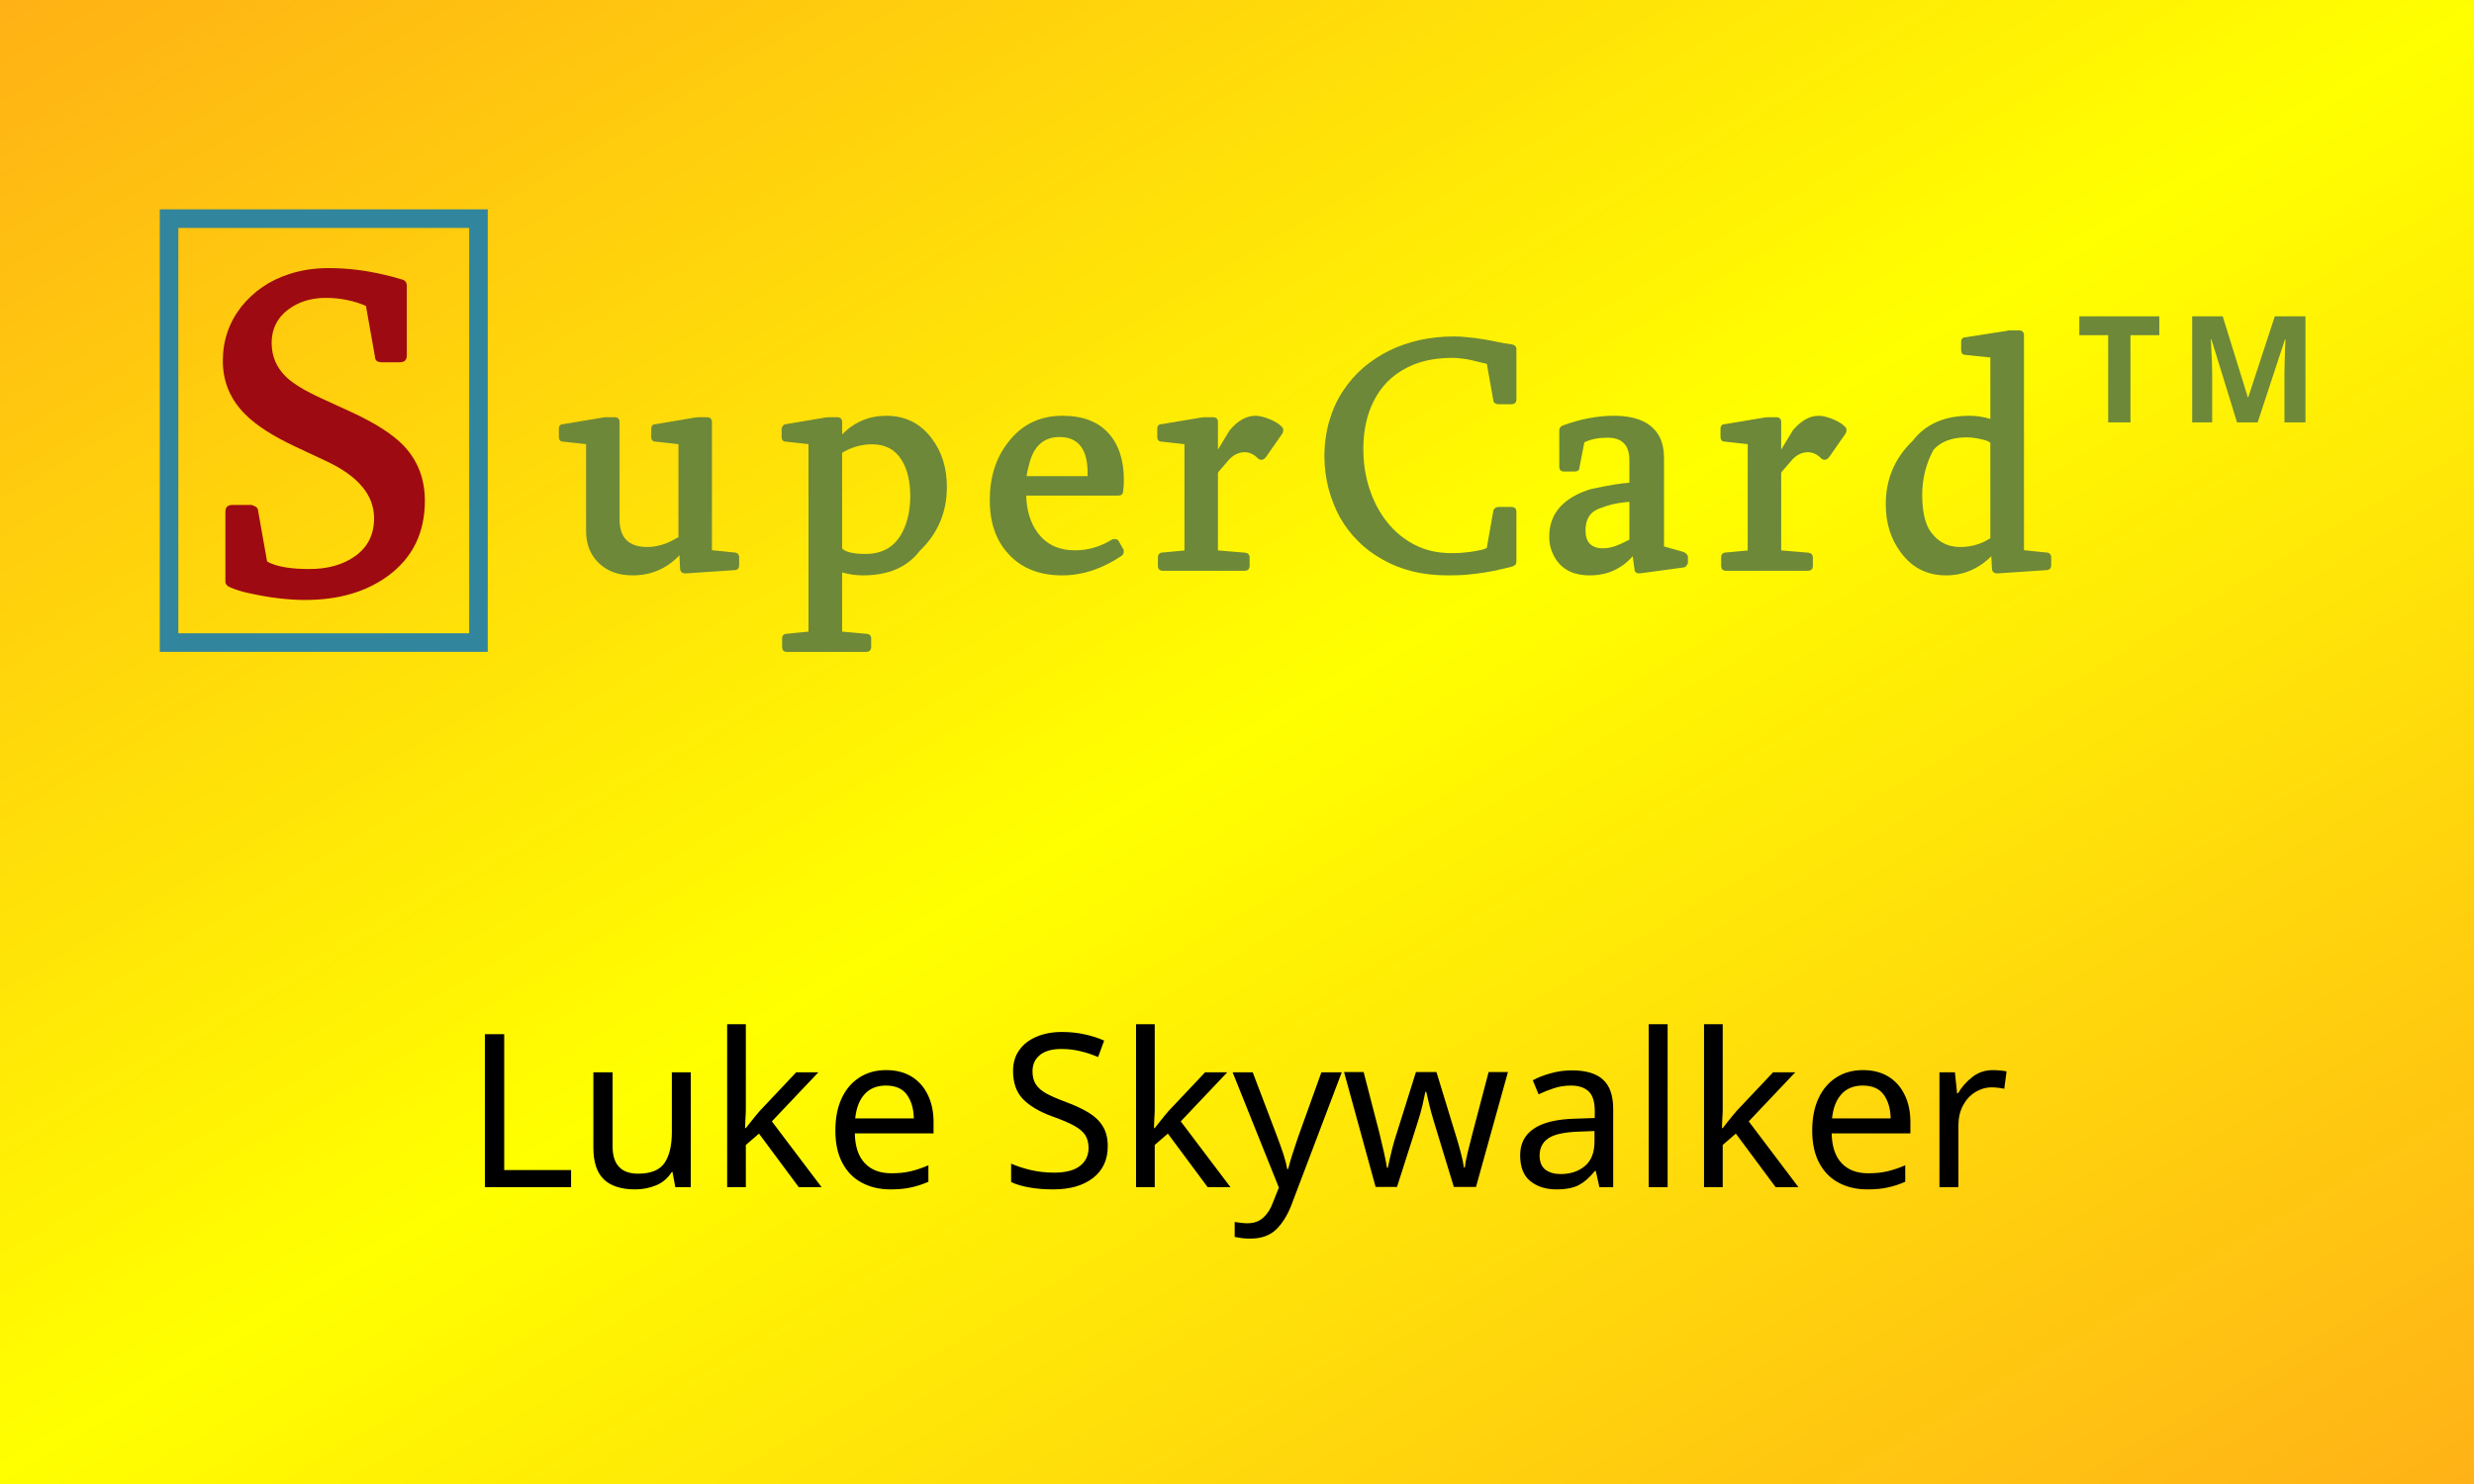
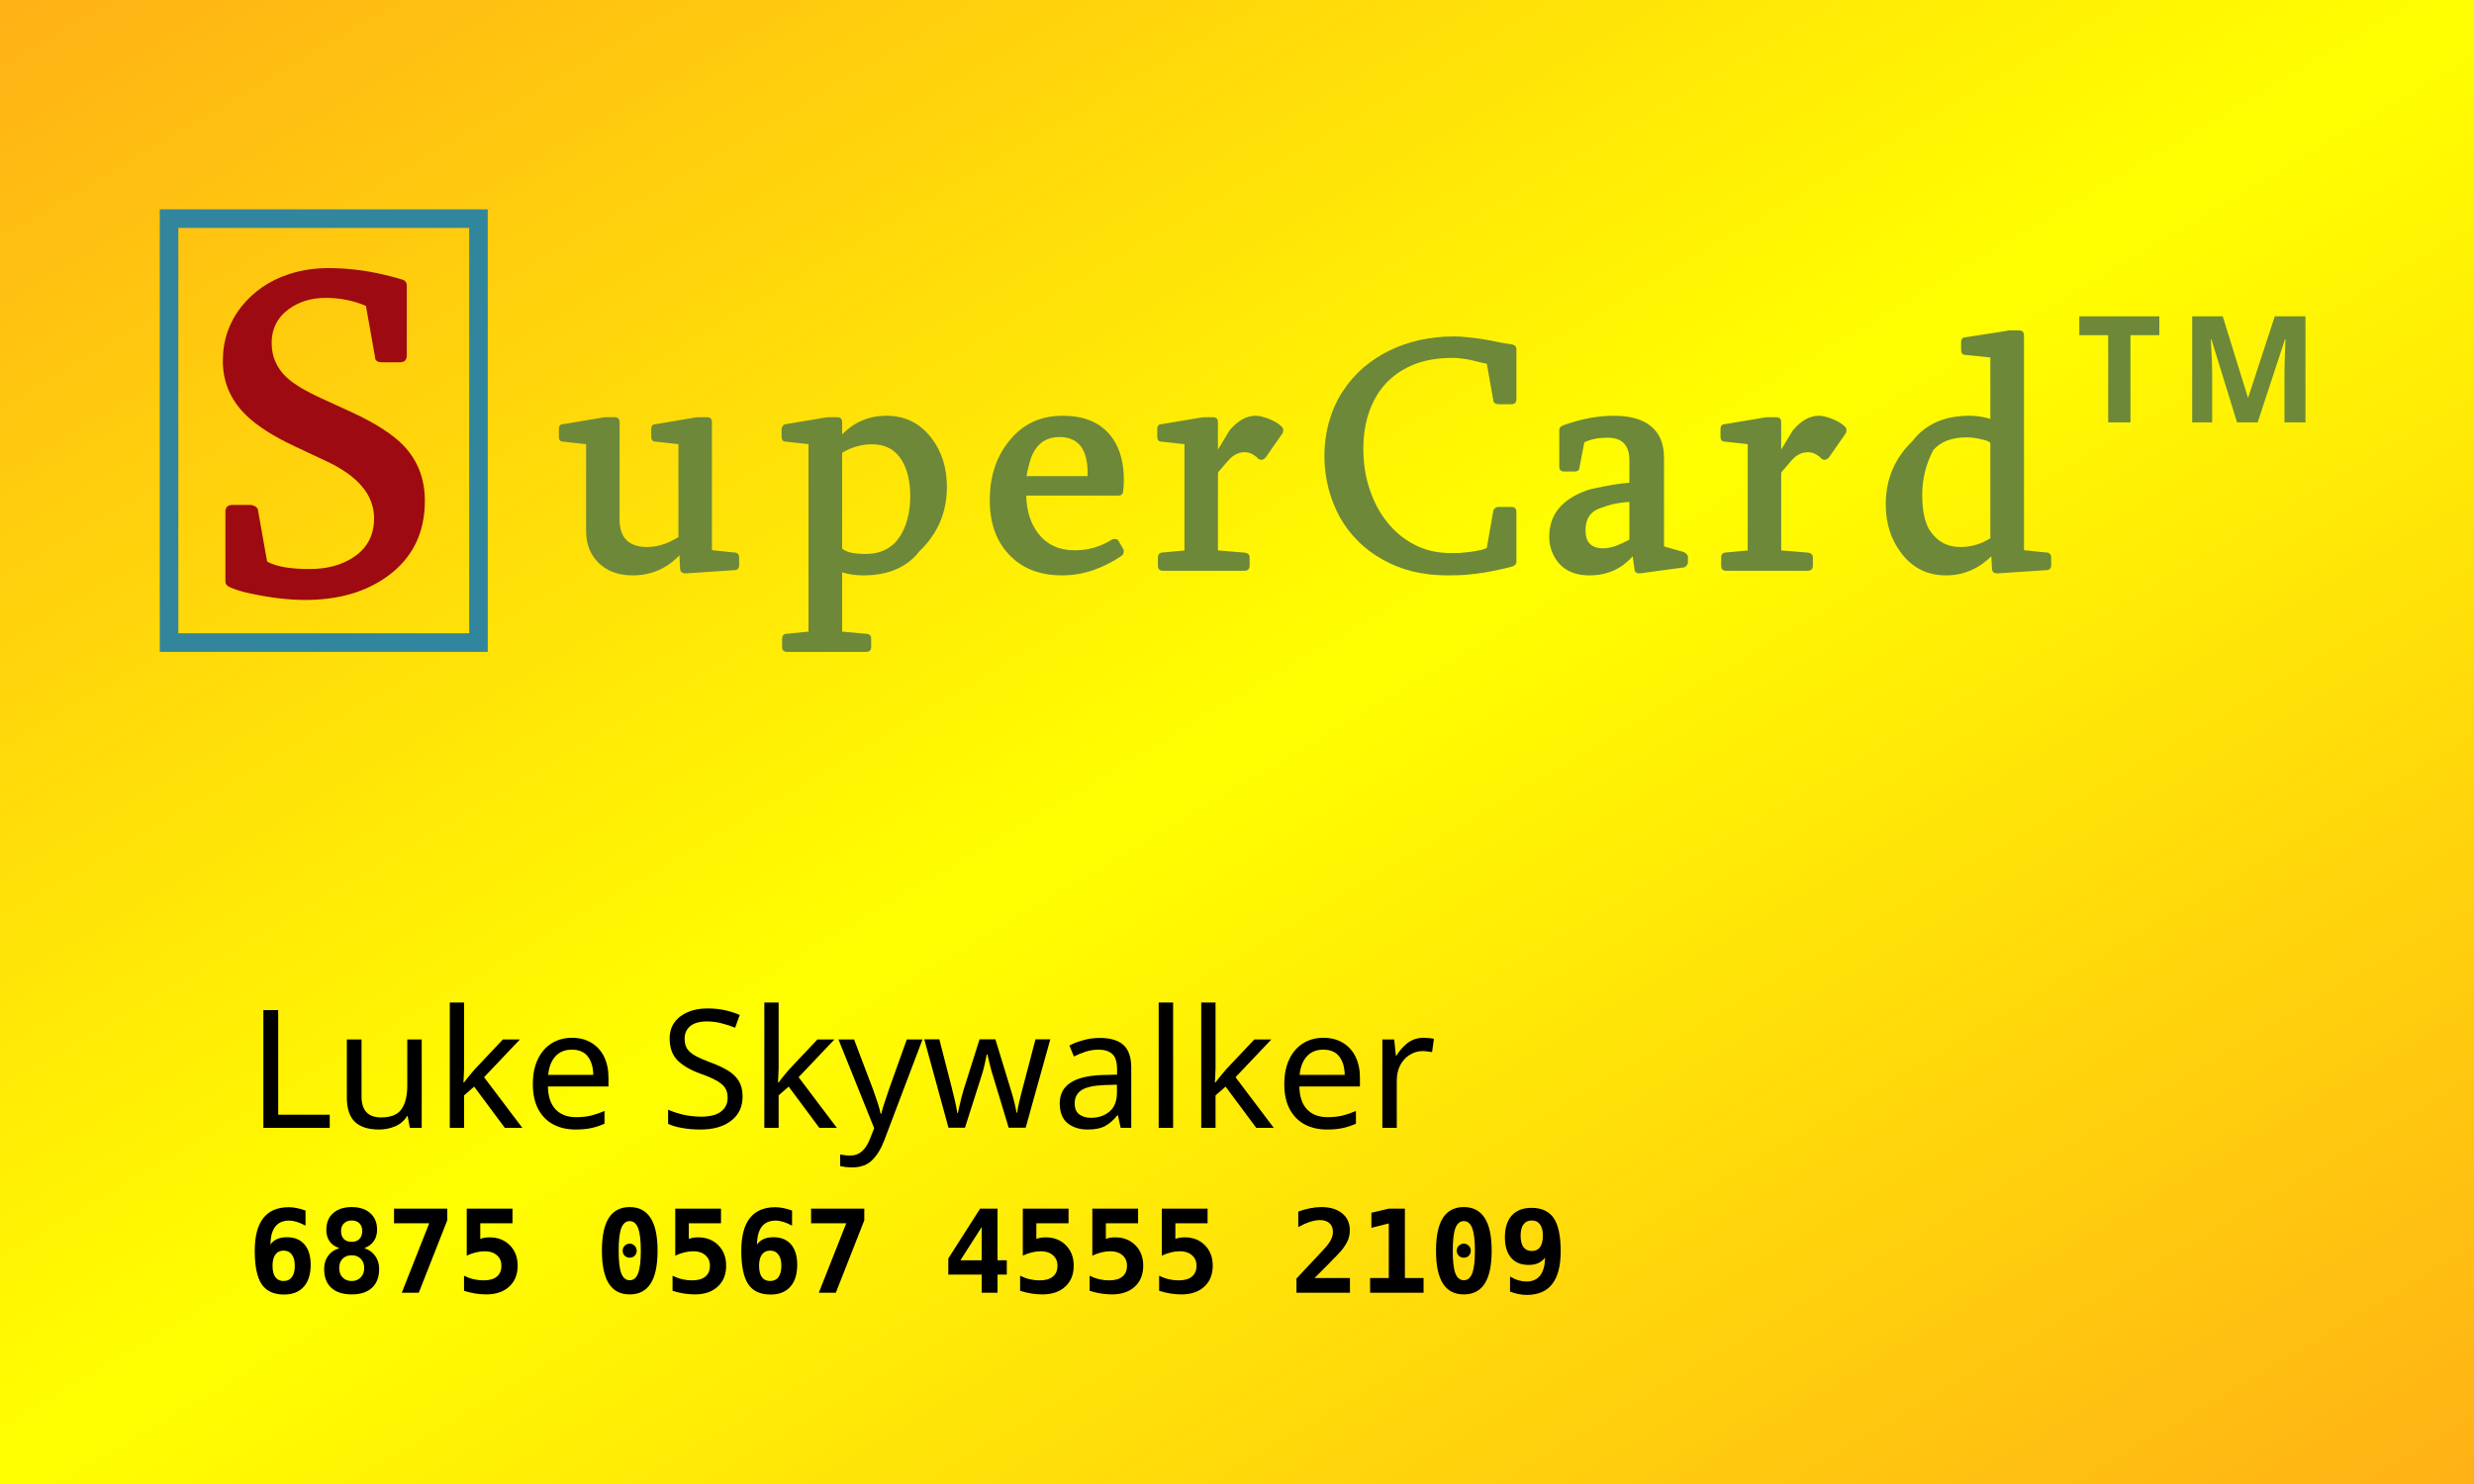
<svg xmlns="http://www.w3.org/2000/svg" width="300" height="180">
  <defs>
    <linearGradient id="supercardGradient" x1="0" y1="0" x2="1" y2="1">
      <stop stop-color="#ffb115" offset="0" />
      <stop stop-color="#ffff00" offset="0.5" />
-       <stop stop-color="#ffb115" stop-opacity="0.992" offset="1" />
+       <stop stop-color="#ffb115" offset="1" />
    </linearGradient>
  </defs>
  <rect x="0" y="0" width="300" height="180" fill="url(#supercardGradient)" />
-   <text x="150" y="144" font-family="Sans-serif" font-size="26" text-anchor="middle">Luke Skywalker</text>
+   <text x="30" y="136.8" font-family="Sans-serif" font-size="20">Luke Skywalker</text>
+   <text x="30" y="156.8" font-family="monospace" font-size="14" font-weight="bold">6875 0567 4555 2109</text>
  <path fill="#9e0a11" d="M 46.3,43.94 C 45.75,43.94 45.47,43.72 45.47,43.27 L 44.36,37.02 C 44.36,37.08 44.38,37.13 44.44,37.13 42.91,36.47 41.27,36.13 39.5,36.13 37.72,36.13 36.19,36.61 34.94,37.55 33.61,38.55 32.94,39.91 32.94,41.58 32.94,43.25 33.55,44.63 34.75,45.77 35.58,46.55 37,47.41 38.94,48.3 L 42.58,49.97 C 45.47,51.3 47.61,52.66 48.94,54.05 50.66,55.86 51.52,58.08 51.52,60.75 51.52,64.66 50,67.72 46.97,69.91 44.3,71.83 41,72.77 37,72.77 34.94,72.77 32.63,72.5 30.02,71.91 29.27,71.75 28.58,71.52 27.97,71.27 27.55,71.11 27.33,70.86 27.33,70.5 L 27.33,62.08 C 27.33,61.52 27.61,61.25 28.16,61.25 L 30.52,61.25 C 31.05,61.41 31.3,61.63 31.3,61.97 L 32.41,68.22 C 32.38,68.11 32.36,68.05 32.36,68.02 L 32.47,68.16 C 33.61,68.75 35.3,69.02 37.52,69.02 39.72,69.02 41.52,68.52 42.97,67.52 44.58,66.41 45.36,64.86 45.36,62.86 45.36,60.05 43.44,57.75 39.58,55.94 L 35.91,54.22 C 33.16,52.94 31.11,51.63 29.75,50.27 27.91,48.44 27.02,46.27 27.02,43.77 27.02,41.3 27.77,39.11 29.27,37.19 30.75,35.36 32.66,34.02 35.05,33.25 36.58,32.75 38.16,32.52 39.83,32.52 42.02,32.52 44.27,32.77 46.61,33.33 47.25,33.47 47.94,33.66 48.66,33.88 49.11,33.97 49.33,34.22 49.33,34.66 L 49.33,43.11 C 49.33,43.66 49.05,43.94 48.5,43.94 L 46.3,43.94 z" />
  <rect x="20.5" y="26.52" width="37.52" height="51.42" stroke="#31859c" stroke-width="2.25" fill="none" />
  <path fill="#6d8838" d="M 82.39,67.35 C 80.83,68.99 78.93,69.79 76.71,69.79 75.07,69.79 73.73,69.33 72.69,68.37 71.61,67.37 71.07,66.05 71.07,64.41 L 71.07,53.69 C 71.07,53.83 71.11,53.89 71.21,53.89 L 68.31,53.57 C 67.95,53.57 67.77,53.37 67.77,52.97 L 67.77,52.05 C 67.77,51.65 67.95,51.45 68.29,51.45 L 73.07,50.65 C 73.11,50.65 73.19,50.63 73.33,50.61 L 74.53,50.61 C 74.93,50.61 75.13,50.81 75.13,51.21 L 75.13,63.01 C 75.13,65.23 76.25,66.35 78.49,66.35 79.71,66.35 80.97,65.95 82.25,65.15 82.25,65.15 82.27,65.19 82.27,65.27 L 82.27,53.69 C 82.27,53.83 82.31,53.89 82.41,53.89 L 79.53,53.57 C 79.15,53.57 78.97,53.37 78.97,52.97 L 78.97,52.05 C 78.97,51.65 79.15,51.45 79.51,51.45 L 84.25,50.65 C 84.31,50.65 84.43,50.63 84.61,50.61 L 85.73,50.61 C 86.13,50.61 86.33,50.81 86.33,51.21 L 86.33,66.91 C 86.33,66.77 86.25,66.71 86.09,66.71 L 88.99,67.01 C 89.41,67.01 89.63,67.23 89.63,67.63 L 89.63,68.55 C 89.63,68.91 89.47,69.11 89.13,69.15 L 83.15,69.55 C 82.73,69.55 82.51,69.37 82.47,69.01 L 82.39,67.35 z" />
  <path fill="#6d8838" d="M 102.12,66.53 C 102.56,66.97 103.5,67.19 104.96,67.19 107.56,67.19 109.24,65.81 110.02,63.01 110.26,62.15 110.38,61.21 110.38,60.21 110.38,58.41 110.04,56.95 109.36,55.85 108.58,54.55 107.38,53.89 105.76,53.89 104.44,53.89 103.22,54.25 102.1,54.93 102.12,54.93 102.12,54.89 102.12,54.81 L 102.12,66.53 z M 100.04,50.65 C 100.1,50.65 100.2,50.63 100.4,50.61 L 101.5,50.61 C 101.92,50.61 102.12,50.81 102.12,51.21 L 102.12,52.69 C 103.6,51.19 105.38,50.43 107.48,50.43 109.78,50.43 111.6,51.35 112.98,53.17 114.22,54.81 114.82,56.77 114.82,59.07 114.82,62.13 113.72,64.71 111.54,66.81 110,68.81 107.72,69.79 104.64,69.79 103.8,69.79 102.96,69.67 102.12,69.43 L 102.12,76.79 C 102.12,76.65 102.04,76.59 101.88,76.59 L 104.96,76.87 C 105.4,76.87 105.64,77.07 105.64,77.45 L 105.64,78.47 C 105.64,78.87 105.42,79.07 105,79.07 L 95.44,79.07 C 95.04,79.07 94.84,78.87 94.84,78.47 L 94.84,77.45 C 94.84,77.07 95.06,76.87 95.46,76.87 L 98.26,76.59 C 98.12,76.59 98.04,76.65 98.04,76.79 L 98.04,53.69 C 98.04,53.83 98.1,53.89 98.2,53.89 L 95.32,53.57 C 94.96,53.57 94.78,53.37 94.78,52.97 L 94.78,51.97 C 94.88,51.63 95.06,51.45 95.3,51.45 L 100.04,50.65 z" />
  <path fill="#6d8838" d="M 128.48,53.01 C 126.6,53.01 125.38,54.07 124.82,56.21 124.64,56.87 124.52,57.39 124.48,57.75 L 131.88,57.75 C 131.98,54.59 130.84,53.01 128.48,53.01 z M 124.44,60.11 C 124.48,61.93 124.96,63.47 125.88,64.69 126.92,66.05 128.4,66.75 130.36,66.75 131.96,66.75 133.44,66.31 134.8,65.47 135,65.35 135.22,65.35 135.5,65.45 135.54,65.51 135.6,65.57 135.64,65.61 L 136.26,66.69 C 136.3,67.03 136.22,67.27 136.02,67.41 133.64,69.01 131.24,69.79 128.8,69.79 126.08,69.79 123.92,68.95 122.34,67.25 120.78,65.59 120.02,63.41 120.02,60.67 120.02,57.89 120.76,55.53 122.26,53.63 123.9,51.49 126.1,50.43 128.84,50.43 131.28,50.43 133.14,51.13 134.42,52.55 135.66,53.91 136.28,55.79 136.28,58.23 136.28,58.63 136.26,59.07 136.2,59.51 136.2,59.91 136,60.11 135.6,60.11 L 124.44,60.11 z" />
  <path fill="#6d8838" d="M 152.25,50.43 C 152.71,50.43 153.27,50.57 153.93,50.83 154.59,51.11 155.07,51.39 155.37,51.71 155.47,51.77 155.55,51.87 155.59,52.03 155.63,52.27 155.59,52.47 155.47,52.63 L 153.53,55.41 C 153.35,55.65 153.17,55.77 152.97,55.77 152.81,55.77 152.69,55.73 152.57,55.63 152.07,55.11 151.51,54.85 150.93,54.85 150.19,54.85 149.51,55.19 148.93,55.87 L 147.77,57.21 C 147.73,57.27 147.69,57.35 147.69,57.41 L 147.69,66.95 C 147.69,66.83 147.65,66.77 147.55,66.75 L 150.91,67.03 C 151.33,67.07 151.53,67.27 151.53,67.63 L 151.53,68.63 C 151.53,69.03 151.31,69.23 150.89,69.23 L 141.03,69.23 C 140.61,69.23 140.41,69.03 140.41,68.63 L 140.41,67.63 C 140.41,67.23 140.61,67.01 141.05,67.01 L 143.85,66.75 C 143.69,66.75 143.63,66.81 143.63,66.95 L 143.63,53.69 C 143.63,53.83 143.67,53.89 143.77,53.89 L 140.89,53.57 C 140.51,53.57 140.33,53.37 140.33,52.97 L 140.33,52.05 C 140.33,51.65 140.51,51.45 140.85,51.45 L 145.63,50.65 C 145.83,50.63 145.93,50.61 145.97,50.61 L 147.09,50.61 C 147.49,50.61 147.69,50.81 147.69,51.21 L 147.69,54.53 149.11,52.19 C 150.11,51.01 151.15,50.43 152.25,50.43 z" />
  <path fill="#6d8838" d="M 176.3,40.81 C 176.78,40.81 177.34,40.83 178,40.91 178.64,40.97 179.28,41.05 179.86,41.15 180.46,41.25 181.02,41.35 181.56,41.47 182.08,41.59 182.68,41.69 183.32,41.77 183.7,41.85 183.88,42.03 183.88,42.35 L 183.88,48.43 C 183.88,48.83 183.68,49.03 183.24,49.03 L 181.7,49.03 C 181.54,49.03 181.4,48.99 181.28,48.91 181.14,48.81 181.08,48.69 181.08,48.55 L 180.28,44.05 C 180.28,44.09 180.32,44.11 180.38,44.15 180.1,44.09 179.78,44.01 179.42,43.93 179.06,43.83 178.7,43.75 178.36,43.67 178.02,43.59 177.64,43.53 177.24,43.49 176.82,43.43 176.46,43.41 176.1,43.41 174.38,43.41 172.84,43.67 171.5,44.19 170.16,44.73 169.04,45.47 168.12,46.43 167.2,47.41 166.52,48.57 166.04,49.91 165.56,51.27 165.32,52.77 165.32,54.41 165.32,56.15 165.56,57.79 166.08,59.33 166.58,60.85 167.3,62.21 168.24,63.37 169.16,64.53 170.28,65.43 171.6,66.11 172.9,66.77 174.36,67.09 175.96,67.09 176.28,67.09 176.64,67.09 177,67.07 177.38,67.03 177.76,67.01 178.2,66.95 178.62,66.89 179.02,66.83 179.38,66.75 179.76,66.69 180.08,66.57 180.34,66.43 180.3,66.47 180.28,66.49 180.28,66.51 L 181.08,61.97 C 181.08,61.89 181.14,61.77 181.26,61.67 181.38,61.55 181.52,61.49 181.7,61.49 L 183.24,61.49 C 183.68,61.49 183.88,61.69 183.88,62.09 L 183.88,68.15 C 183.88,68.41 183.72,68.59 183.4,68.71 182.9,68.85 182.38,68.97 181.82,69.09 181.28,69.21 180.7,69.33 180.08,69.43 179.48,69.53 178.8,69.61 178.04,69.69 177.28,69.77 176.46,69.79 175.54,69.79 174.02,69.79 172.62,69.63 171.3,69.31 170,68.99 168.78,68.51 167.66,67.87 166.54,67.25 165.54,66.51 164.68,65.63 163.8,64.77 163.08,63.81 162.48,62.75 161.9,61.69 161.44,60.53 161.1,59.27 160.78,58.03 160.6,56.73 160.6,55.37 160.6,53.83 160.8,52.41 161.18,51.09 161.56,49.77 162.1,48.57 162.82,47.47 163.52,46.39 164.36,45.43 165.32,44.59 166.3,43.77 167.34,43.07 168.5,42.51 169.64,41.95 170.9,41.53 172.22,41.23 173.56,40.95 174.92,40.81 176.3,40.81 z" />
  <path fill="#6d8838" d="M 197.58,60.87 C 196.52,60.95 195.64,61.11 194.94,61.33 194.8,61.37 194.5,61.47 194.06,61.63 192.86,62.03 192.26,62.93 192.26,64.33 192.26,65.79 192.98,66.51 194.42,66.51 194.86,66.51 195.38,66.41 195.96,66.21 196.36,66.05 196.92,65.81 197.6,65.45 197.58,65.47 197.58,65.51 197.58,65.57 L 197.58,60.87 z M 197.98,67.47 C 196.6,69.03 194.86,69.79 192.76,69.79 190.54,69.79 189.02,68.87 188.24,67.03 187.98,66.43 187.86,65.79 187.86,65.11 187.86,62.73 189.06,60.99 191.46,59.87 192.16,59.55 192.78,59.33 193.36,59.23 195.12,58.85 196.52,58.63 197.58,58.55 L 197.58,55.81 C 197.58,53.99 196.7,53.09 194.92,53.09 193.82,53.09 192.9,53.27 192.12,53.65 192.12,53.65 192.12,53.69 192.1,53.75 L 191.54,56.63 C 191.54,57.01 191.34,57.19 190.92,57.19 L 189.66,57.19 C 189.28,57.19 189.08,56.99 189.08,56.61 L 189.08,52.17 C 189.08,51.91 189.24,51.71 189.56,51.59 191.7,50.81 193.74,50.43 195.68,50.43 198.54,50.43 200.4,51.31 201.28,53.07 201.6,53.73 201.78,54.55 201.78,55.53 L 201.78,66.37 C 201.78,66.33 201.74,66.29 201.68,66.25 L 204.2,66.97 C 204.48,67.13 204.64,67.31 204.68,67.49 L 204.68,68.29 C 204.54,68.65 204.36,68.83 204.14,68.83 L 198.84,69.55 C 198.4,69.55 198.2,69.37 198.2,69.03 L 197.98,67.47 z" />
  <path fill="#6d8838" d="M 220.55,50.43 C 221.01,50.43 221.57,50.57 222.23,50.83 222.89,51.11 223.37,51.39 223.67,51.71 223.77,51.77 223.85,51.87 223.89,52.03 223.93,52.27 223.89,52.47 223.77,52.63 L 221.83,55.41 C 221.65,55.65 221.47,55.77 221.27,55.77 221.11,55.77 220.99,55.73 220.87,55.63 220.37,55.11 219.81,54.85 219.23,54.85 218.49,54.85 217.81,55.19 217.23,55.87 L 216.07,57.21 C 216.03,57.27 215.99,57.35 215.99,57.41 L 215.99,66.95 C 215.99,66.83 215.95,66.77 215.85,66.75 L 219.21,67.03 C 219.63,67.07 219.83,67.27 219.83,67.63 L 219.83,68.63 C 219.83,69.03 219.61,69.23 219.19,69.23 L 209.33,69.23 C 208.91,69.23 208.71,69.03 208.71,68.63 L 208.71,67.63 C 208.71,67.23 208.91,67.01 209.35,67.01 L 212.15,66.75 C 211.99,66.75 211.93,66.81 211.93,66.95 L 211.93,53.69 C 211.93,53.83 211.97,53.89 212.07,53.89 L 209.19,53.57 C 208.81,53.57 208.63,53.37 208.63,52.97 L 208.63,52.05 C 208.63,51.65 208.81,51.45 209.15,51.45 L 213.93,50.65 C 214.13,50.63 214.23,50.61 214.27,50.61 L 215.39,50.61 C 215.79,50.61 215.99,50.81 215.99,51.21 L 215.99,54.53 217.41,52.19 C 218.41,51.01 219.45,50.43 220.55,50.43 z" />
  <path fill="#6d8838" d="M 241.35,53.71 C 241.19,53.55 240.87,53.41 240.39,53.31 239.65,53.13 239.01,53.05 238.49,53.05 236.71,53.05 235.35,53.55 234.45,54.57 233.55,56.25 233.09,58.07 233.09,60.03 233.09,61.83 233.37,63.21 233.91,64.19 234.81,65.63 236.09,66.35 237.69,66.35 239.01,66.35 240.21,66.01 241.31,65.31 241.35,65.27 241.37,65.29 241.35,65.35 L 241.35,53.71 z M 243.35,40.13 C 243.45,40.09 243.55,40.07 243.63,40.07 L 244.79,40.07 C 245.21,40.07 245.43,40.27 245.43,40.67 L 245.43,66.91 C 245.43,66.77 245.35,66.71 245.19,66.71 L 248.07,67.01 C 248.51,67.01 248.73,67.23 248.73,67.63 L 248.73,68.55 C 248.73,68.91 248.55,69.11 248.19,69.15 L 242.21,69.55 C 241.81,69.55 241.59,69.39 241.55,69.01 L 241.47,67.47 C 239.89,69.03 238.05,69.79 235.97,69.79 233.69,69.79 231.87,68.87 230.51,67.03 229.27,65.39 228.67,63.43 228.67,61.17 228.67,58.13 229.75,55.57 231.95,53.45 233.51,51.43 235.81,50.43 238.81,50.43 239.63,50.43 240.49,50.55 241.35,50.81 L 241.35,43.17 C 241.35,43.29 241.39,43.37 241.49,43.37 L 238.37,43.05 C 237.99,43.05 237.81,42.85 237.81,42.43 L 237.81,41.51 C 237.81,41.11 237.99,40.91 238.35,40.91 L 243.35,40.13 z" />
  <text x="251.78" y="51.23" font-family="Sans-serif" font-size="18" text-anchor="start" font-weight="bold" fill="#6d8838" letter-spacing="2">TM</text>
</svg>
